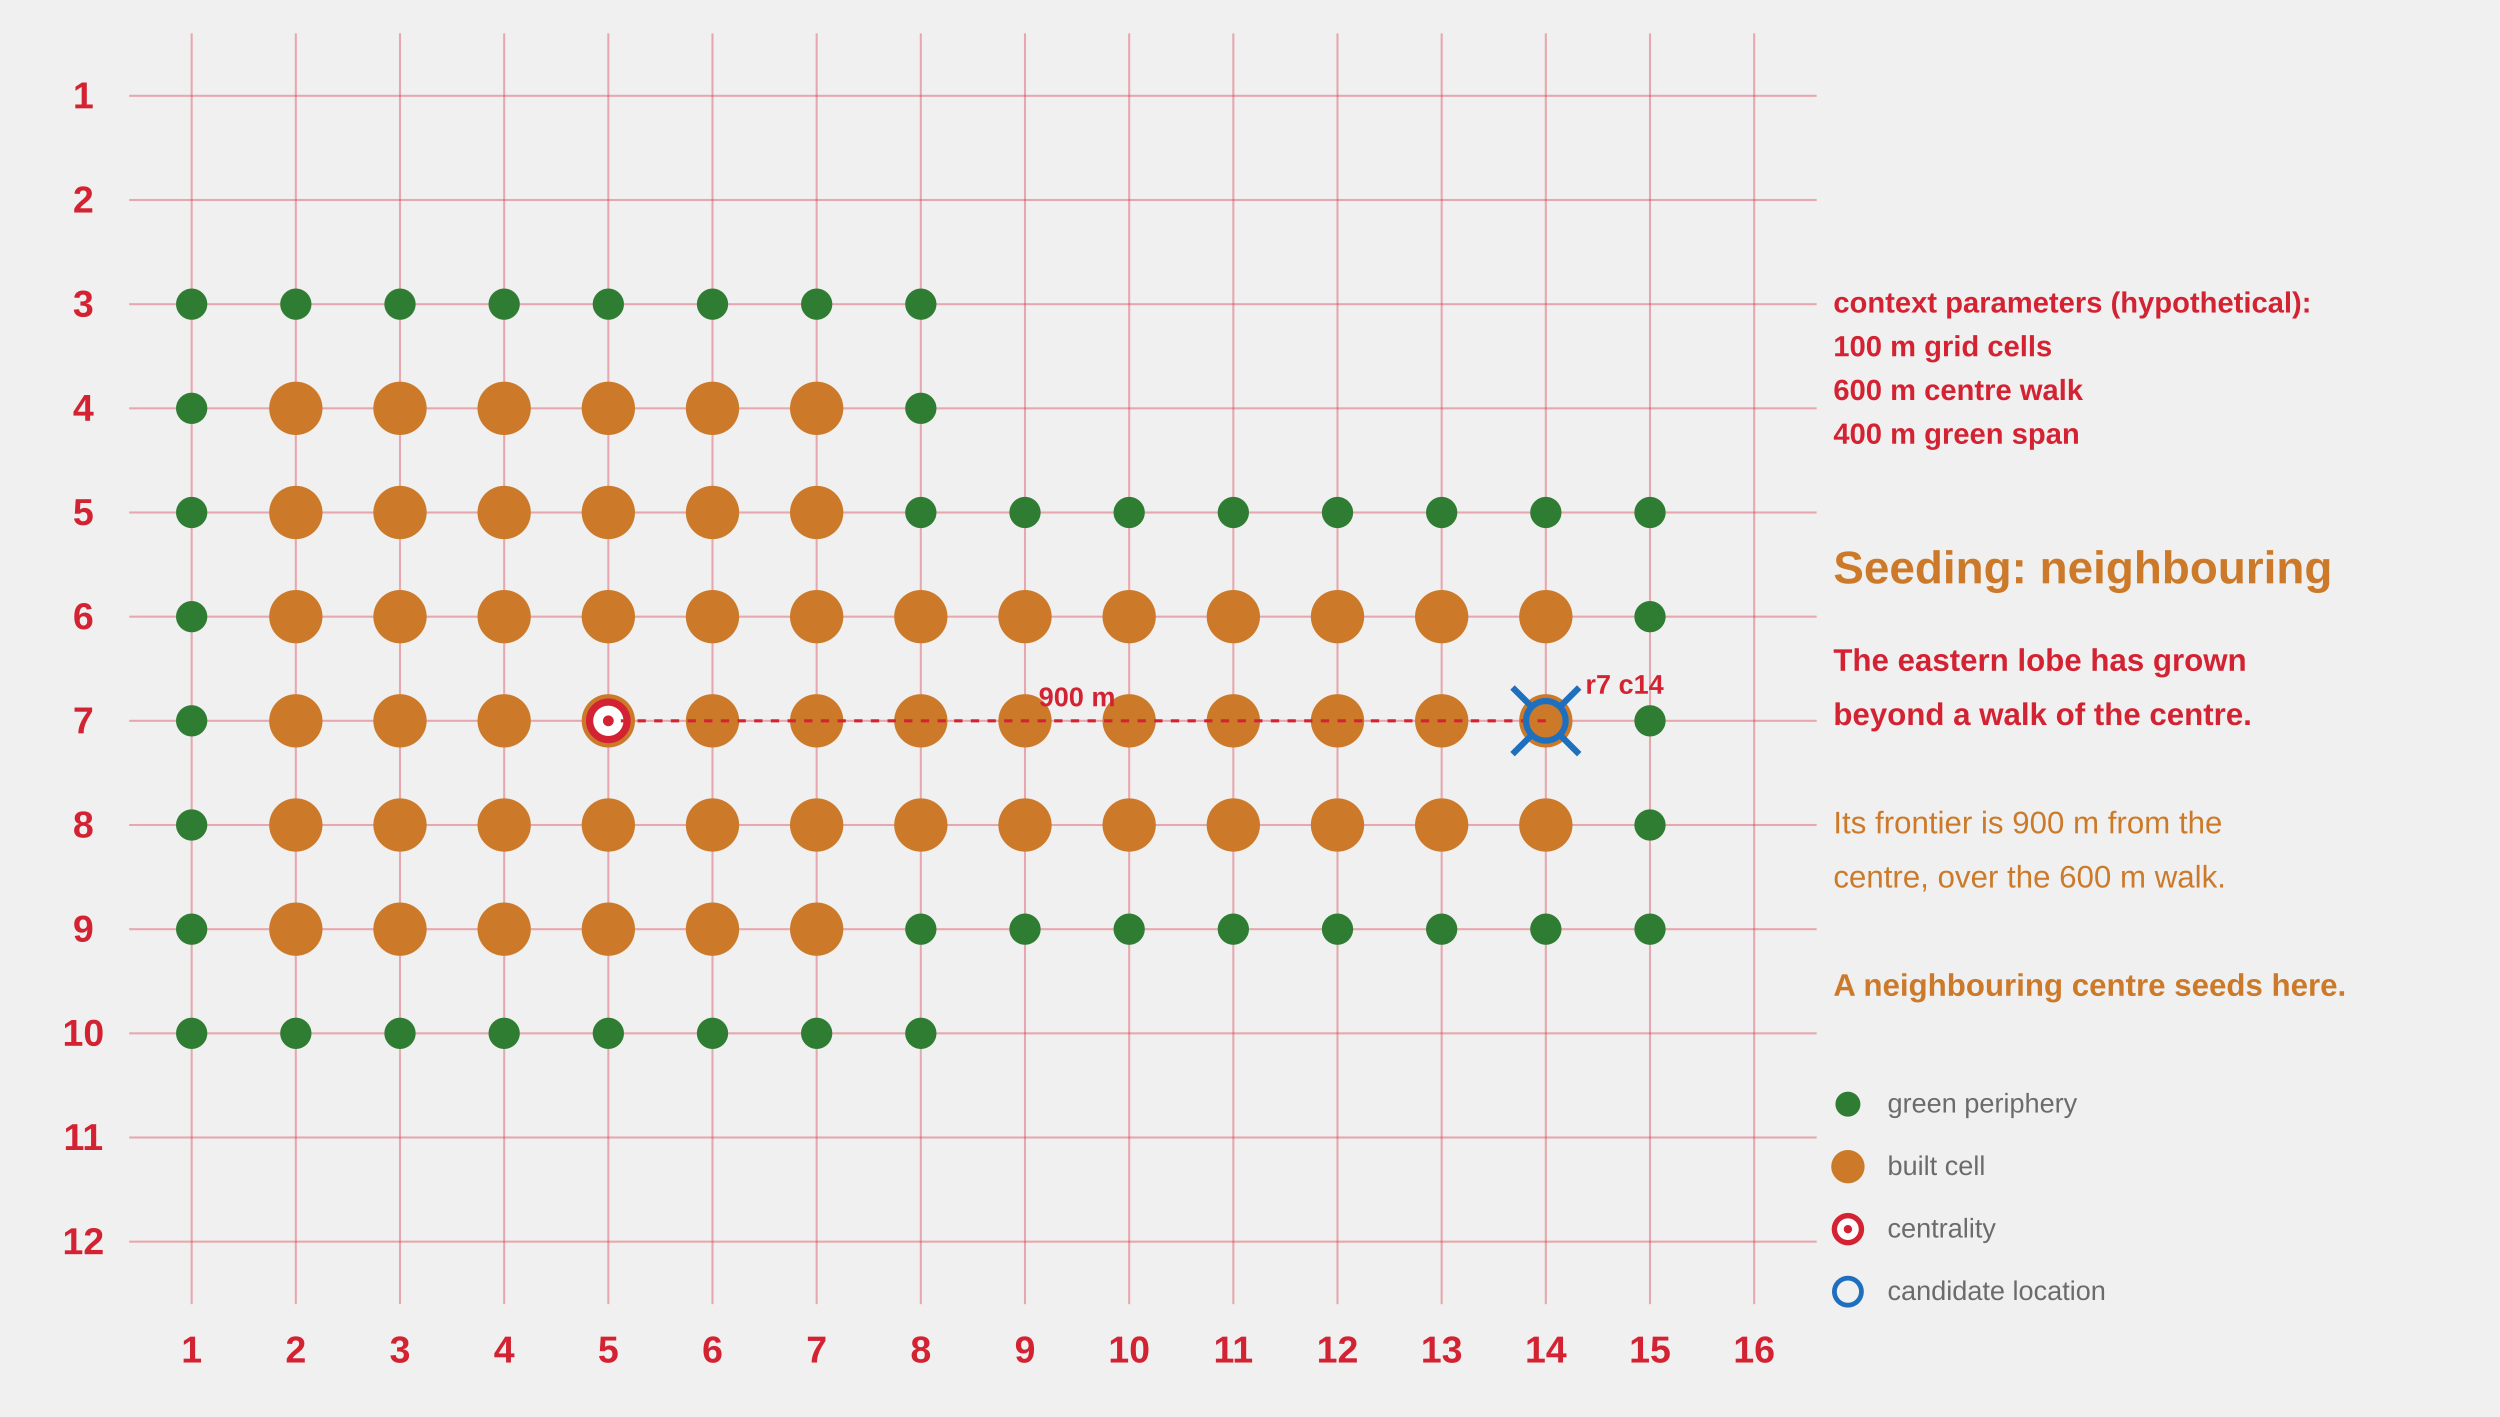
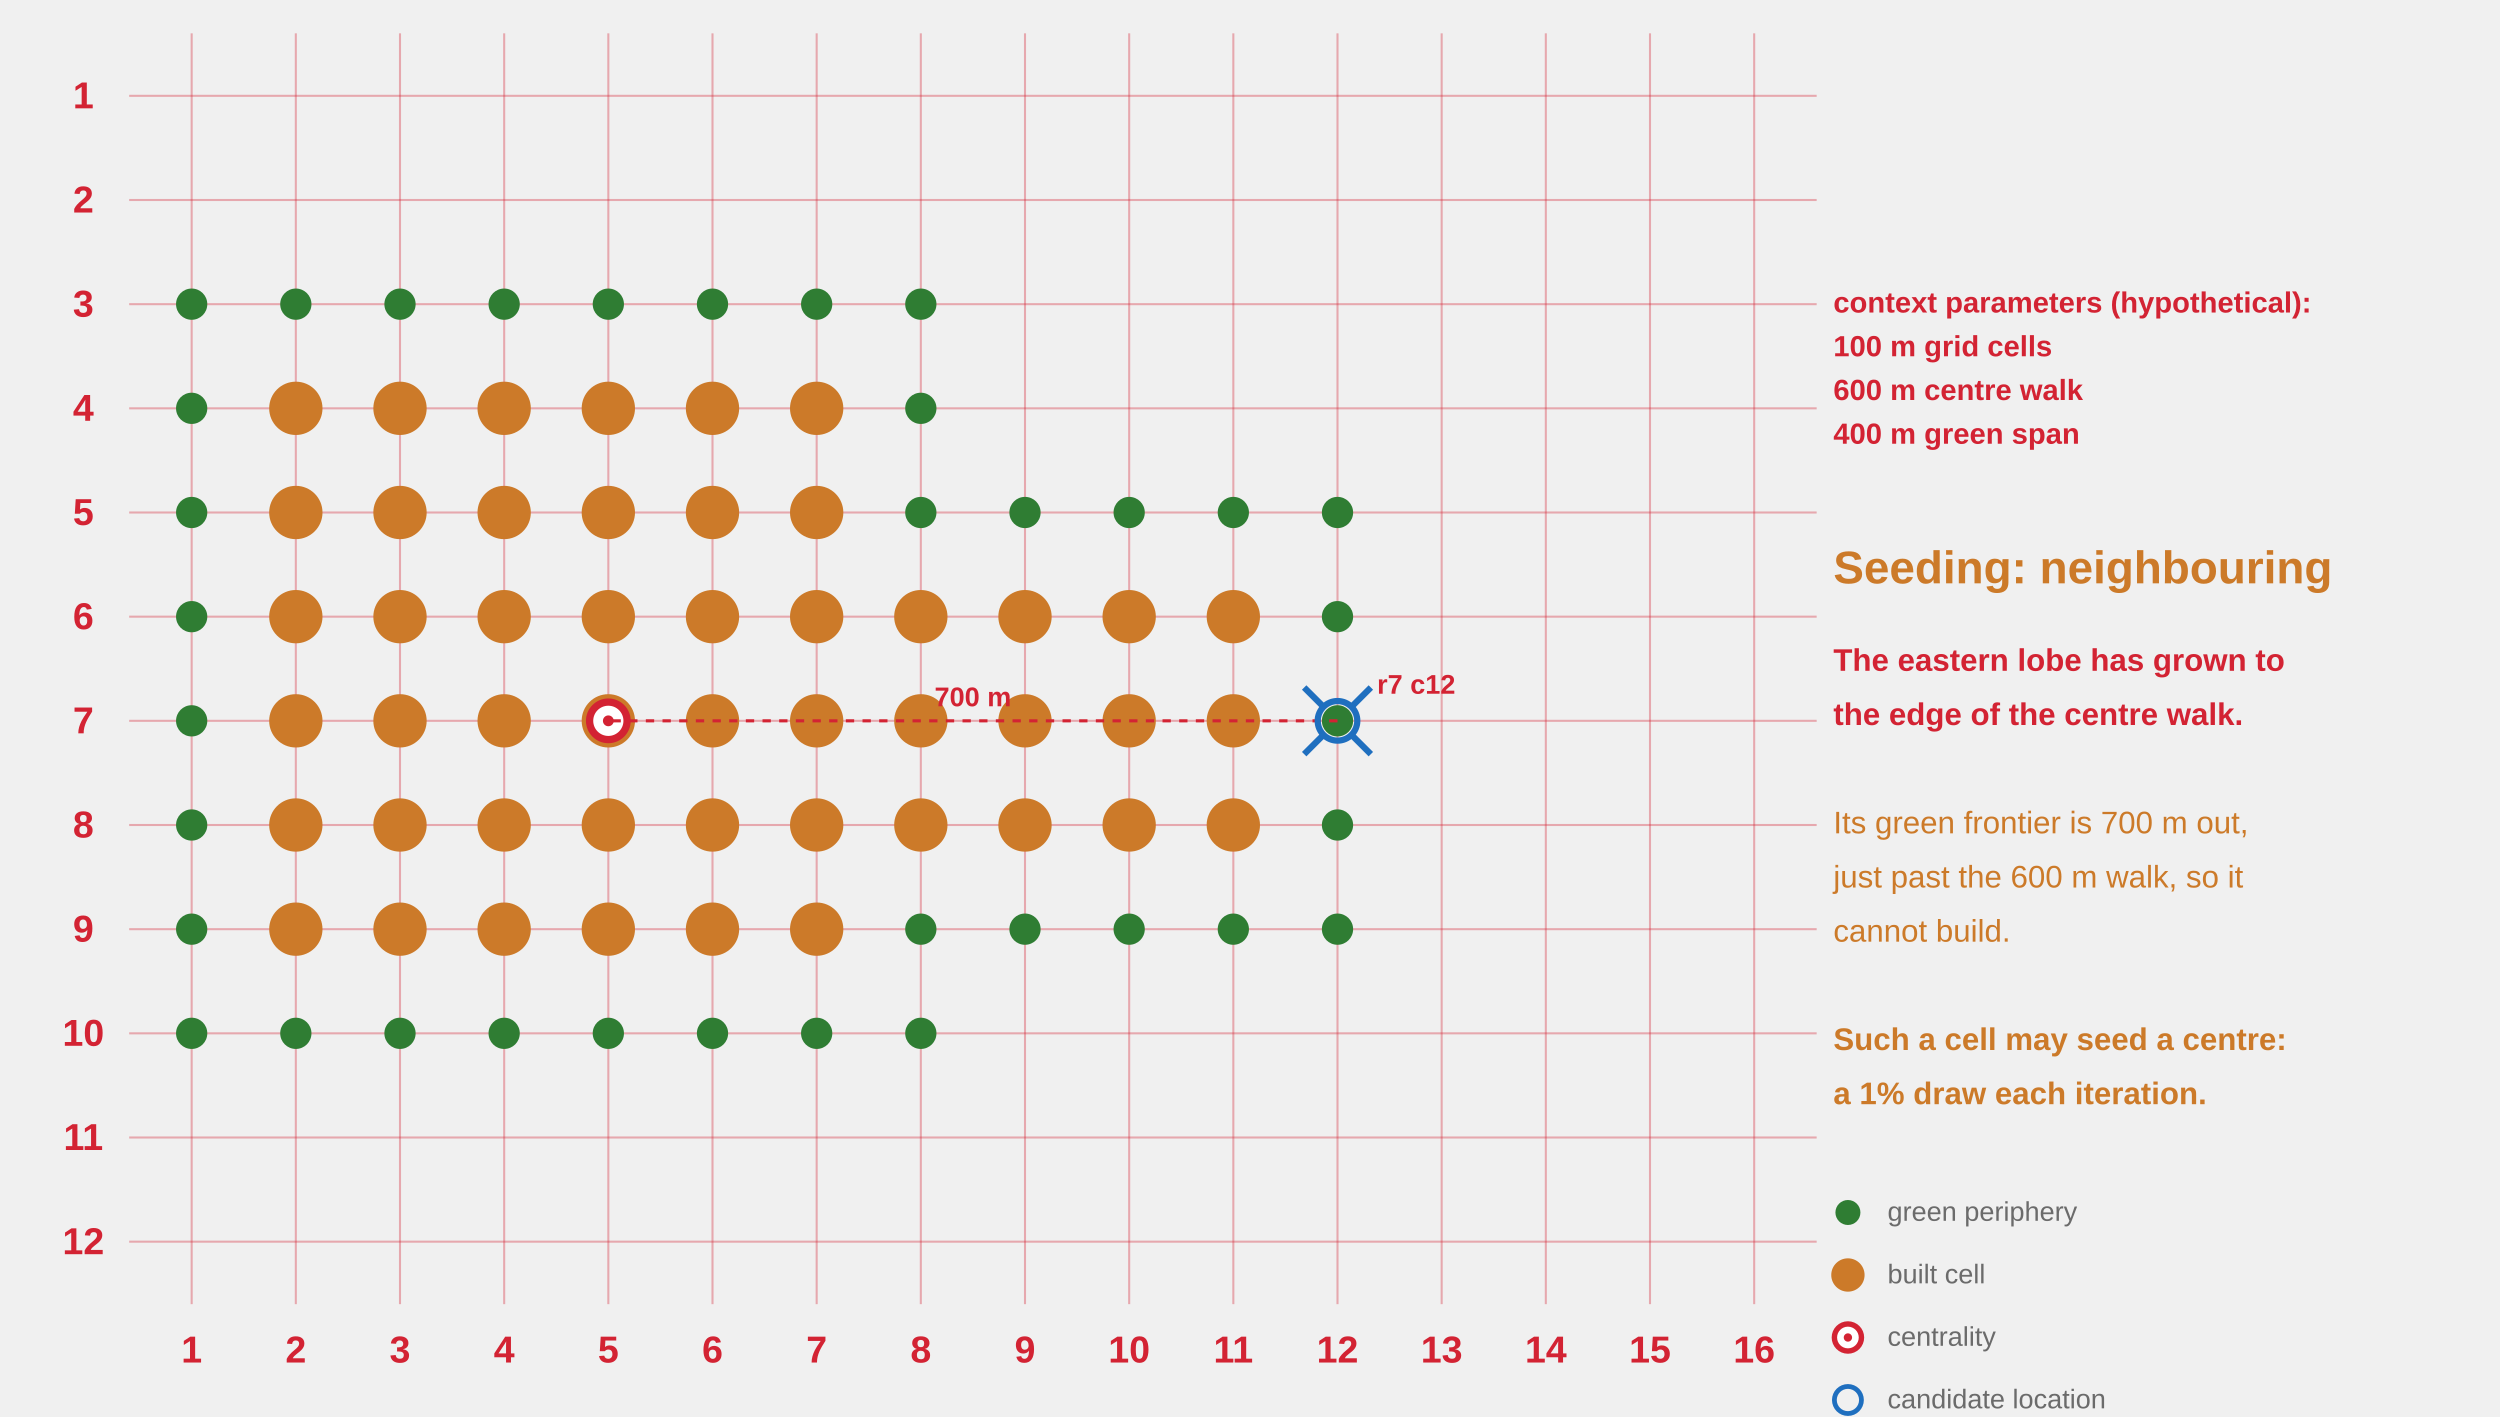
<svg xmlns="http://www.w3.org/2000/svg" viewBox="0 0 1200 680" font-family="Arial, sans-serif">
  <line x1="92.0" y1="16.0" x2="92.0" y2="626.0" stroke="#D32333" stroke-width="1" opacity="0.35" vector-effect="non-scaling-stroke" />
  <line x1="142.0" y1="16.0" x2="142.0" y2="626.0" stroke="#D32333" stroke-width="1" opacity="0.35" vector-effect="non-scaling-stroke" />
  <line x1="192.0" y1="16.0" x2="192.0" y2="626.0" stroke="#D32333" stroke-width="1" opacity="0.35" vector-effect="non-scaling-stroke" />
  <line x1="242.0" y1="16.0" x2="242.0" y2="626.0" stroke="#D32333" stroke-width="1" opacity="0.35" vector-effect="non-scaling-stroke" />
  <line x1="292.0" y1="16.0" x2="292.0" y2="626.0" stroke="#D32333" stroke-width="1" opacity="0.35" vector-effect="non-scaling-stroke" />
  <line x1="342.0" y1="16.0" x2="342.0" y2="626.0" stroke="#D32333" stroke-width="1" opacity="0.35" vector-effect="non-scaling-stroke" />
  <line x1="392.0" y1="16.0" x2="392.0" y2="626.0" stroke="#D32333" stroke-width="1" opacity="0.35" vector-effect="non-scaling-stroke" />
  <line x1="442.0" y1="16.0" x2="442.0" y2="626.0" stroke="#D32333" stroke-width="1" opacity="0.35" vector-effect="non-scaling-stroke" />
  <line x1="492.0" y1="16.0" x2="492.0" y2="626.0" stroke="#D32333" stroke-width="1" opacity="0.35" vector-effect="non-scaling-stroke" />
  <line x1="542.0" y1="16.0" x2="542.0" y2="626.0" stroke="#D32333" stroke-width="1" opacity="0.35" vector-effect="non-scaling-stroke" />
  <line x1="592.0" y1="16.0" x2="592.0" y2="626.0" stroke="#D32333" stroke-width="1" opacity="0.35" vector-effect="non-scaling-stroke" />
  <line x1="642.0" y1="16.0" x2="642.0" y2="626.0" stroke="#D32333" stroke-width="1" opacity="0.35" vector-effect="non-scaling-stroke" />
  <line x1="692.0" y1="16.0" x2="692.0" y2="626.0" stroke="#D32333" stroke-width="1" opacity="0.35" vector-effect="non-scaling-stroke" />
  <line x1="742.0" y1="16.0" x2="742.0" y2="626.0" stroke="#D32333" stroke-width="1" opacity="0.35" vector-effect="non-scaling-stroke" />
  <line x1="792.0" y1="16.0" x2="792.0" y2="626.0" stroke="#D32333" stroke-width="1" opacity="0.35" vector-effect="non-scaling-stroke" />
  <line x1="842.0" y1="16.0" x2="842.0" y2="626.0" stroke="#D32333" stroke-width="1" opacity="0.35" vector-effect="non-scaling-stroke" />
  <line x1="62.0" y1="46.0" x2="872.0" y2="46.0" stroke="#D32333" stroke-width="1" opacity="0.35" vector-effect="non-scaling-stroke" />
  <line x1="62.0" y1="96.0" x2="872.0" y2="96.0" stroke="#D32333" stroke-width="1" opacity="0.35" vector-effect="non-scaling-stroke" />
  <line x1="62.0" y1="146.0" x2="872.0" y2="146.0" stroke="#D32333" stroke-width="1" opacity="0.35" vector-effect="non-scaling-stroke" />
  <line x1="62.0" y1="196.0" x2="872.0" y2="196.0" stroke="#D32333" stroke-width="1" opacity="0.35" vector-effect="non-scaling-stroke" />
  <line x1="62.0" y1="246.0" x2="872.0" y2="246.0" stroke="#D32333" stroke-width="1" opacity="0.35" vector-effect="non-scaling-stroke" />
  <line x1="62.0" y1="296.0" x2="872.0" y2="296.0" stroke="#D32333" stroke-width="1" opacity="0.35" vector-effect="non-scaling-stroke" />
  <line x1="62.0" y1="346.0" x2="872.0" y2="346.0" stroke="#D32333" stroke-width="1" opacity="0.35" vector-effect="non-scaling-stroke" />
  <line x1="62.0" y1="396.0" x2="872.0" y2="396.0" stroke="#D32333" stroke-width="1" opacity="0.35" vector-effect="non-scaling-stroke" />
  <line x1="62.0" y1="446.0" x2="872.0" y2="446.0" stroke="#D32333" stroke-width="1" opacity="0.35" vector-effect="non-scaling-stroke" />
  <line x1="62.0" y1="496.0" x2="872.0" y2="496.0" stroke="#D32333" stroke-width="1" opacity="0.35" vector-effect="non-scaling-stroke" />
  <line x1="62.0" y1="546.0" x2="872.0" y2="546.0" stroke="#D32333" stroke-width="1" opacity="0.35" vector-effect="non-scaling-stroke" />
  <line x1="62.0" y1="596.0" x2="872.0" y2="596.0" stroke="#D32333" stroke-width="1" opacity="0.35" vector-effect="non-scaling-stroke" />
  <text x="92.0" y="654.0" fill="#D32333" font-weight="800" font-size="18" text-anchor="middle">1</text>
  <text x="142.0" y="654.0" fill="#D32333" font-weight="800" font-size="18" text-anchor="middle">2</text>
  <text x="192.0" y="654.0" fill="#D32333" font-weight="800" font-size="18" text-anchor="middle">3</text>
  <text x="242.0" y="654.0" fill="#D32333" font-weight="800" font-size="18" text-anchor="middle">4</text>
  <text x="292.0" y="654.0" fill="#D32333" font-weight="800" font-size="18" text-anchor="middle">5</text>
  <text x="342.0" y="654.0" fill="#D32333" font-weight="800" font-size="18" text-anchor="middle">6</text>
  <text x="392.0" y="654.0" fill="#D32333" font-weight="800" font-size="18" text-anchor="middle">7</text>
  <text x="442.0" y="654.0" fill="#D32333" font-weight="800" font-size="18" text-anchor="middle">8</text>
  <text x="492.0" y="654.0" fill="#D32333" font-weight="800" font-size="18" text-anchor="middle">9</text>
  <text x="542.0" y="654.0" fill="#D32333" font-weight="800" font-size="18" text-anchor="middle">10</text>
  <text x="592.0" y="654.0" fill="#D32333" font-weight="800" font-size="18" text-anchor="middle">11</text>
  <text x="642.0" y="654.0" fill="#D32333" font-weight="800" font-size="18" text-anchor="middle">12</text>
  <text x="692.0" y="654.0" fill="#D32333" font-weight="800" font-size="18" text-anchor="middle">13</text>
  <text x="742.0" y="654.0" fill="#D32333" font-weight="800" font-size="18" text-anchor="middle">14</text>
  <text x="792.0" y="654.0" fill="#D32333" font-weight="800" font-size="18" text-anchor="middle">15</text>
  <text x="842.0" y="654.0" fill="#D32333" font-weight="800" font-size="18" text-anchor="middle">16</text>
  <text x="40.0" y="52.0" fill="#D32333" font-weight="800" font-size="18" text-anchor="middle">1</text>
  <text x="40.0" y="102.0" fill="#D32333" font-weight="800" font-size="18" text-anchor="middle">2</text>
  <text x="40.0" y="152.0" fill="#D32333" font-weight="800" font-size="18" text-anchor="middle">3</text>
  <text x="40.0" y="202.0" fill="#D32333" font-weight="800" font-size="18" text-anchor="middle">4</text>
  <text x="40.0" y="252.0" fill="#D32333" font-weight="800" font-size="18" text-anchor="middle">5</text>
  <text x="40.0" y="302.0" fill="#D32333" font-weight="800" font-size="18" text-anchor="middle">6</text>
  <text x="40.0" y="352.0" fill="#D32333" font-weight="800" font-size="18" text-anchor="middle">7</text>
  <text x="40.0" y="402.0" fill="#D32333" font-weight="800" font-size="18" text-anchor="middle">8</text>
  <text x="40.0" y="452.0" fill="#D32333" font-weight="800" font-size="18" text-anchor="middle">9</text>
  <text x="40.0" y="502.0" fill="#D32333" font-weight="800" font-size="18" text-anchor="middle">10</text>
  <text x="40.0" y="552.0" fill="#D32333" font-weight="800" font-size="18" text-anchor="middle">11</text>
  <text x="40.0" y="602.0" fill="#D32333" font-weight="800" font-size="18" text-anchor="middle">12</text>
  <circle cx="92.0" cy="146.0" r="7.5" fill="#2f7d33" />
  <circle cx="142.0" cy="146.0" r="7.5" fill="#2f7d33" />
  <circle cx="192.0" cy="146.0" r="7.5" fill="#2f7d33" />
  <circle cx="242.0" cy="146.0" r="7.5" fill="#2f7d33" />
  <circle cx="292.0" cy="146.0" r="7.5" fill="#2f7d33" />
  <circle cx="342.0" cy="146.0" r="7.5" fill="#2f7d33" />
  <circle cx="392.0" cy="146.0" r="7.5" fill="#2f7d33" />
  <circle cx="442.0" cy="146.0" r="7.5" fill="#2f7d33" />
  <circle cx="92.0" cy="196.0" r="7.5" fill="#2f7d33" />
  <circle cx="142.0" cy="196.0" r="12.8" fill="#cc7a29" />
  <circle cx="192.0" cy="196.0" r="12.8" fill="#cc7a29" />
  <circle cx="242.0" cy="196.0" r="12.8" fill="#cc7a29" />
  <circle cx="292.0" cy="196.0" r="12.8" fill="#cc7a29" />
  <circle cx="342.0" cy="196.0" r="12.8" fill="#cc7a29" />
  <circle cx="392.0" cy="196.0" r="12.8" fill="#cc7a29" />
  <circle cx="442.0" cy="196.0" r="7.5" fill="#2f7d33" />
  <circle cx="92.0" cy="246.0" r="7.5" fill="#2f7d33" />
  <circle cx="142.0" cy="246.0" r="12.8" fill="#cc7a29" />
  <circle cx="192.0" cy="246.0" r="12.8" fill="#cc7a29" />
  <circle cx="242.0" cy="246.0" r="12.8" fill="#cc7a29" />
  <circle cx="292.0" cy="246.0" r="12.8" fill="#cc7a29" />
  <circle cx="342.0" cy="246.0" r="12.8" fill="#cc7a29" />
  <circle cx="392.0" cy="246.0" r="12.8" fill="#cc7a29" />
  <circle cx="442.0" cy="246.0" r="7.5" fill="#2f7d33" />
  <circle cx="492.0" cy="246.0" r="7.5" fill="#2f7d33" />
  <circle cx="542.0" cy="246.0" r="7.5" fill="#2f7d33" />
  <circle cx="592.0" cy="246.0" r="7.5" fill="#2f7d33" />
  <circle cx="642.0" cy="246.0" r="7.5" fill="#2f7d33" />
-   <circle cx="692.0" cy="246.0" r="7.5" fill="#2f7d33" />
-   <circle cx="742.0" cy="246.0" r="7.5" fill="#2f7d33" />
-   <circle cx="792.0" cy="246.0" r="7.5" fill="#2f7d33" />
  <circle cx="92.0" cy="296.0" r="7.5" fill="#2f7d33" />
  <circle cx="142.0" cy="296.0" r="12.8" fill="#cc7a29" />
  <circle cx="192.0" cy="296.0" r="12.8" fill="#cc7a29" />
  <circle cx="242.0" cy="296.0" r="12.8" fill="#cc7a29" />
  <circle cx="292.0" cy="296.0" r="12.8" fill="#cc7a29" />
  <circle cx="342.0" cy="296.0" r="12.8" fill="#cc7a29" />
  <circle cx="392.0" cy="296.0" r="12.8" fill="#cc7a29" />
  <circle cx="442.0" cy="296.0" r="12.8" fill="#cc7a29" />
  <circle cx="492.0" cy="296.0" r="12.8" fill="#cc7a29" />
  <circle cx="542.0" cy="296.0" r="12.8" fill="#cc7a29" />
  <circle cx="592.0" cy="296.0" r="12.8" fill="#cc7a29" />
-   <circle cx="642.0" cy="296.0" r="12.8" fill="#cc7a29" />
-   <circle cx="692.0" cy="296.0" r="12.8" fill="#cc7a29" />
-   <circle cx="742.0" cy="296.0" r="12.8" fill="#cc7a29" />
-   <circle cx="792.0" cy="296.0" r="7.5" fill="#2f7d33" />
+   <circle cx="642.0" cy="296.0" r="7.5" fill="#2f7d33" />
  <circle cx="92.0" cy="346.0" r="7.5" fill="#2f7d33" />
  <circle cx="142.0" cy="346.0" r="12.8" fill="#cc7a29" />
  <circle cx="192.0" cy="346.0" r="12.8" fill="#cc7a29" />
  <circle cx="242.0" cy="346.0" r="12.8" fill="#cc7a29" />
  <circle cx="292.0" cy="346.0" r="12.8" fill="#cc7a29" />
  <circle cx="342.0" cy="346.0" r="12.8" fill="#cc7a29" />
  <circle cx="392.0" cy="346.0" r="12.8" fill="#cc7a29" />
  <circle cx="442.0" cy="346.0" r="12.8" fill="#cc7a29" />
  <circle cx="492.0" cy="346.0" r="12.8" fill="#cc7a29" />
  <circle cx="542.0" cy="346.0" r="12.8" fill="#cc7a29" />
  <circle cx="592.0" cy="346.0" r="12.8" fill="#cc7a29" />
-   <circle cx="642.0" cy="346.0" r="12.8" fill="#cc7a29" />
-   <circle cx="692.0" cy="346.0" r="12.8" fill="#cc7a29" />
-   <circle cx="742.0" cy="346.0" r="12.8" fill="#cc7a29" />
-   <circle cx="792.0" cy="346.0" r="7.5" fill="#2f7d33" />
+   <circle cx="642.0" cy="346.0" r="7.5" fill="#2f7d33" />
  <circle cx="92.0" cy="396.0" r="7.5" fill="#2f7d33" />
  <circle cx="142.0" cy="396.0" r="12.8" fill="#cc7a29" />
  <circle cx="192.0" cy="396.0" r="12.8" fill="#cc7a29" />
  <circle cx="242.0" cy="396.0" r="12.8" fill="#cc7a29" />
  <circle cx="292.0" cy="396.0" r="12.8" fill="#cc7a29" />
  <circle cx="342.0" cy="396.0" r="12.8" fill="#cc7a29" />
  <circle cx="392.0" cy="396.0" r="12.8" fill="#cc7a29" />
  <circle cx="442.0" cy="396.0" r="12.8" fill="#cc7a29" />
  <circle cx="492.0" cy="396.0" r="12.8" fill="#cc7a29" />
  <circle cx="542.0" cy="396.0" r="12.8" fill="#cc7a29" />
  <circle cx="592.0" cy="396.0" r="12.8" fill="#cc7a29" />
-   <circle cx="642.0" cy="396.0" r="12.8" fill="#cc7a29" />
-   <circle cx="692.0" cy="396.0" r="12.8" fill="#cc7a29" />
-   <circle cx="742.0" cy="396.0" r="12.8" fill="#cc7a29" />
-   <circle cx="792.0" cy="396.0" r="7.5" fill="#2f7d33" />
+   <circle cx="642.0" cy="396.0" r="7.5" fill="#2f7d33" />
  <circle cx="92.0" cy="446.0" r="7.5" fill="#2f7d33" />
  <circle cx="142.0" cy="446.0" r="12.8" fill="#cc7a29" />
  <circle cx="192.0" cy="446.0" r="12.8" fill="#cc7a29" />
  <circle cx="242.0" cy="446.0" r="12.8" fill="#cc7a29" />
  <circle cx="292.0" cy="446.0" r="12.8" fill="#cc7a29" />
  <circle cx="342.0" cy="446.0" r="12.8" fill="#cc7a29" />
  <circle cx="392.0" cy="446.0" r="12.8" fill="#cc7a29" />
  <circle cx="442.0" cy="446.0" r="7.5" fill="#2f7d33" />
  <circle cx="492.0" cy="446.0" r="7.5" fill="#2f7d33" />
  <circle cx="542.0" cy="446.0" r="7.5" fill="#2f7d33" />
  <circle cx="592.0" cy="446.0" r="7.5" fill="#2f7d33" />
  <circle cx="642.0" cy="446.0" r="7.5" fill="#2f7d33" />
-   <circle cx="692.0" cy="446.0" r="7.5" fill="#2f7d33" />
-   <circle cx="742.0" cy="446.0" r="7.5" fill="#2f7d33" />
-   <circle cx="792.0" cy="446.0" r="7.5" fill="#2f7d33" />
  <circle cx="92.0" cy="496.0" r="7.5" fill="#2f7d33" />
  <circle cx="142.0" cy="496.0" r="7.5" fill="#2f7d33" />
  <circle cx="192.0" cy="496.0" r="7.5" fill="#2f7d33" />
  <circle cx="242.0" cy="496.0" r="7.5" fill="#2f7d33" />
  <circle cx="292.0" cy="496.0" r="7.5" fill="#2f7d33" />
  <circle cx="342.0" cy="496.0" r="7.5" fill="#2f7d33" />
  <circle cx="392.0" cy="496.0" r="7.5" fill="#2f7d33" />
  <circle cx="442.0" cy="496.0" r="7.5" fill="#2f7d33" />
  <circle cx="292.0" cy="346.0" r="9" fill="white" stroke="#D32333" stroke-width="3.5" />
  <circle cx="292.0" cy="346.0" r="2.6" fill="#D32333" />
-   <line x1="742.0" y1="346.0" x2="292.0" y2="346.0" stroke="#D32333" stroke-width="1.5" stroke-dasharray="4 4" />
-   <text x="517.0" y="339.0" fill="#D32333" font-weight="700" font-size="13" text-anchor="middle" transform="rotate(360.0 517.0 346.0)">900 m</text>
-   <circle cx="742.0" cy="346.0" r="9.5" fill="none" stroke="#1f6fbf" stroke-width="3" />
-   <line x1="735.0" y1="339.0" x2="726.0" y2="330.0" stroke="#1f6fbf" stroke-width="3" />
-   <line x1="749.0" y1="339.0" x2="758.0" y2="330.0" stroke="#1f6fbf" stroke-width="3" />
-   <line x1="749.0" y1="353.0" x2="758.0" y2="362.0" stroke="#1f6fbf" stroke-width="3" />
-   <line x1="735.0" y1="353.0" x2="726.0" y2="362.0" stroke="#1f6fbf" stroke-width="3" />
-   <text x="761.0" y="333.0" fill="#D32333" font-weight="700" font-size="13">r7 c14</text>
+   <line x1="642.0" y1="346.0" x2="292.0" y2="346.0" stroke="#D32333" stroke-width="1.5" stroke-dasharray="4 4" />
+   <text x="467.0" y="339.0" fill="#D32333" font-weight="700" font-size="13" text-anchor="middle" transform="rotate(360.0 467.0 346.0)">700 m</text>
+   <circle cx="642.0" cy="346.0" r="9.5" fill="none" stroke="#1f6fbf" stroke-width="3" />
+   <line x1="635.0" y1="339.0" x2="626.0" y2="330.0" stroke="#1f6fbf" stroke-width="3" />
+   <line x1="649.0" y1="339.0" x2="658.0" y2="330.0" stroke="#1f6fbf" stroke-width="3" />
+   <line x1="649.0" y1="353.0" x2="658.0" y2="362.0" stroke="#1f6fbf" stroke-width="3" />
+   <line x1="635.0" y1="353.0" x2="626.0" y2="362.0" stroke="#1f6fbf" stroke-width="3" />
+   <text x="661.0" y="333.0" fill="#D32333" font-weight="700" font-size="13">r7 c12</text>
  <text x="880" y="150" fill="#D32333" font-weight="700" font-size="14">context parameters (hypothetical):</text>
  <text x="880" y="171" fill="#D32333" font-weight="700" font-size="14">100 m grid cells</text>
  <text x="880" y="192" fill="#D32333" font-weight="700" font-size="14">600 m centre walk</text>
  <text x="880" y="213" fill="#D32333" font-weight="700" font-size="14">400 m green span</text>
  <text x="880" y="280" fill="#cc7a29" font-weight="700" font-size="22">Seeding: neighbouring</text>
-   <text x="880" y="322" fill="#D32333" font-weight="700" font-size="15">The eastern lobe has grown</text>
-   <text x="880" y="348" fill="#D32333" font-weight="700" font-size="15">beyond a walk of the centre.</text>
-   <text x="880" y="400" fill="#cc7a29" font-weight="400" font-size="15">Its frontier is 900 m from the</text>
-   <text x="880" y="426" fill="#cc7a29" font-weight="400" font-size="15">centre, over the 600 m walk.</text>
-   <text x="880" y="478" fill="#cc7a29" font-weight="700" font-size="15">A neighbouring centre seeds here.</text>
-   <circle cx="887" cy="530" r="6" fill="#2f7d33" />
-   <text x="906" y="534" fill="#6b6b6b" font-size="13">green periphery</text>
-   <circle cx="887" cy="560" r="8" fill="#cc7a29" />
-   <text x="906" y="564" fill="#6b6b6b" font-size="13">built cell</text>
-   <circle cx="887" cy="590" r="6.5" fill="white" stroke="#D32333" stroke-width="2.6" />
-   <circle cx="887" cy="590" r="2" fill="#D32333" />
-   <text x="906" y="594" fill="#6b6b6b" font-size="13">centrality</text>
-   <circle cx="887" cy="620" r="6.5" fill="none" stroke="#1f6fbf" stroke-width="2.3" />
-   <text x="906" y="624" fill="#6b6b6b" font-size="13">candidate location</text>
+   <text x="880" y="322" fill="#D32333" font-weight="700" font-size="15">The eastern lobe has grown to</text>
+   <text x="880" y="348" fill="#D32333" font-weight="700" font-size="15">the edge of the centre walk.</text>
+   <text x="880" y="400" fill="#cc7a29" font-weight="400" font-size="15">Its green frontier is 700 m out,</text>
+   <text x="880" y="426" fill="#cc7a29" font-weight="400" font-size="15">just past the 600 m walk, so it</text>
+   <text x="880" y="452" fill="#cc7a29" font-weight="400" font-size="15">cannot build.</text>
+   <text x="880" y="504" fill="#cc7a29" font-weight="700" font-size="15">Such a cell may seed a centre:</text>
+   <text x="880" y="530" fill="#cc7a29" font-weight="700" font-size="15">a 1% draw each iteration.</text>
+   <circle cx="887" cy="582" r="6" fill="#2f7d33" />
+   <text x="906" y="586" fill="#6b6b6b" font-size="13">green periphery</text>
+   <circle cx="887" cy="612" r="8" fill="#cc7a29" />
+   <text x="906" y="616" fill="#6b6b6b" font-size="13">built cell</text>
+   <circle cx="887" cy="642" r="6.5" fill="white" stroke="#D32333" stroke-width="2.6" />
+   <circle cx="887" cy="642" r="2" fill="#D32333" />
+   <text x="906" y="646" fill="#6b6b6b" font-size="13">centrality</text>
+   <circle cx="887" cy="672" r="6.5" fill="none" stroke="#1f6fbf" stroke-width="2.3" />
+   <text x="906" y="676" fill="#6b6b6b" font-size="13">candidate location</text>
</svg>
